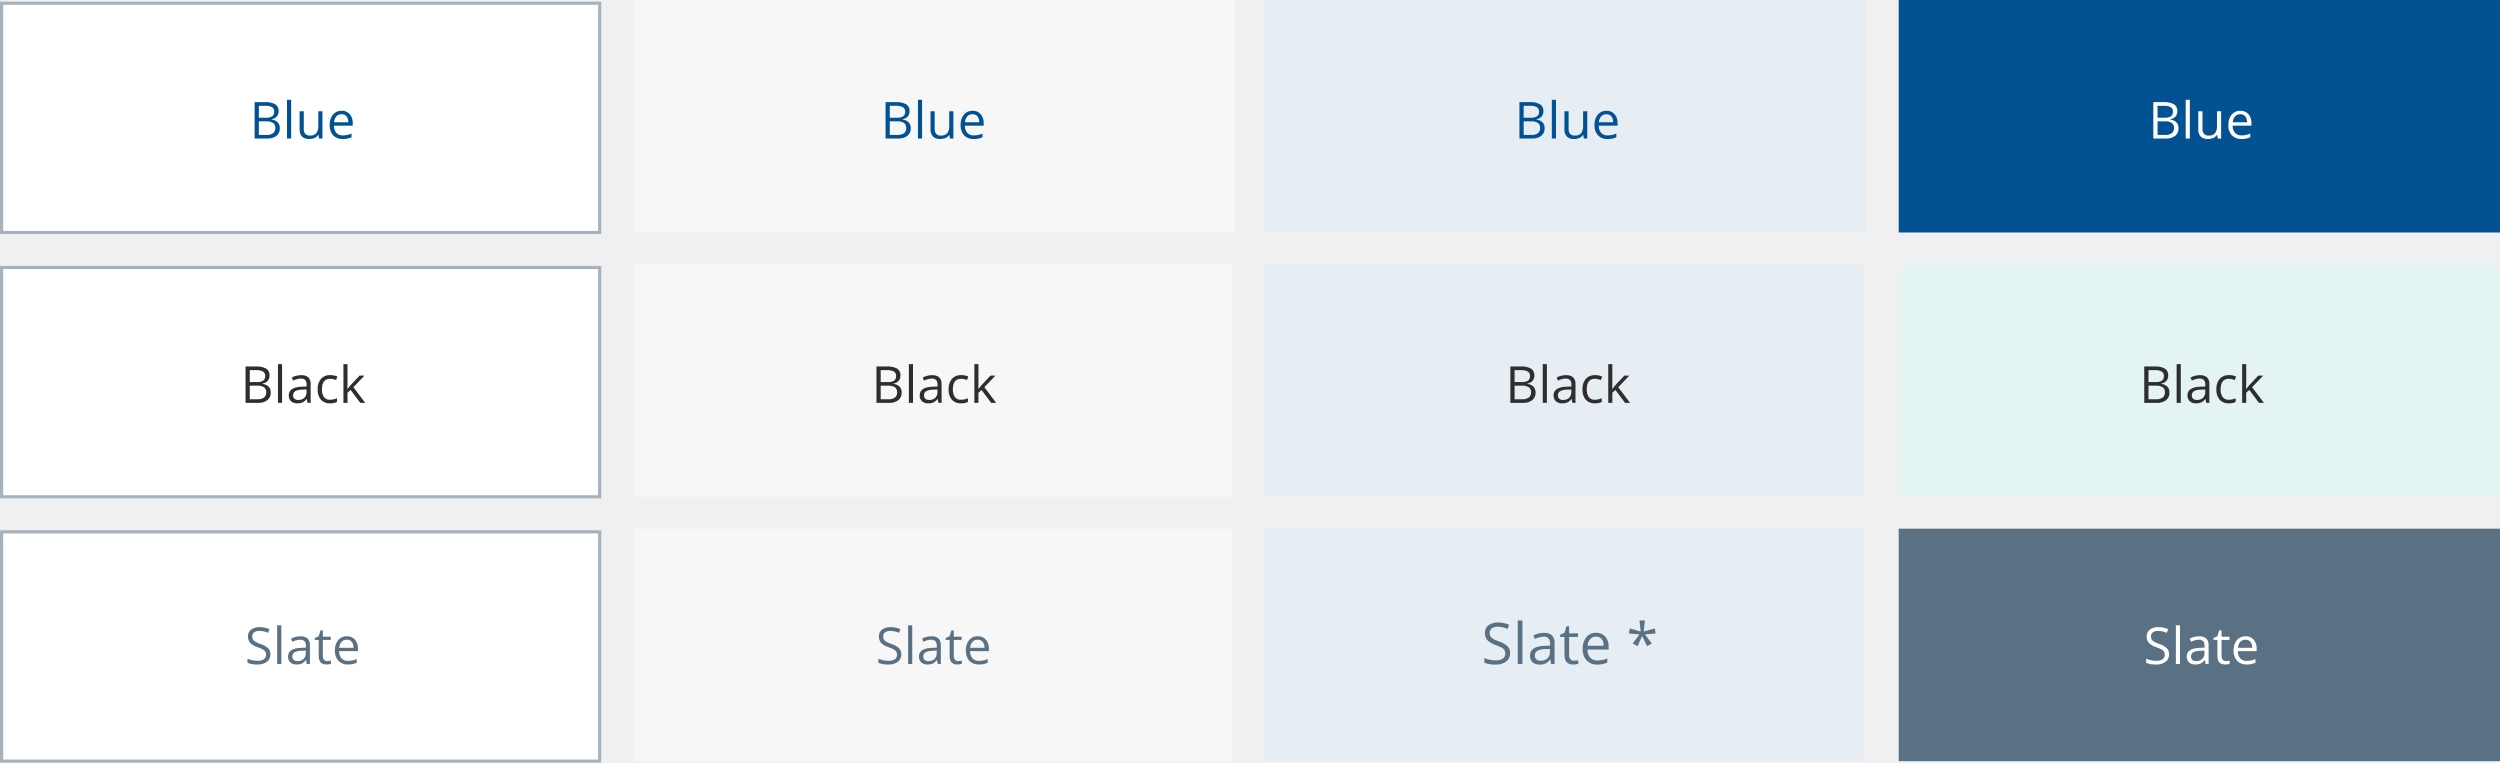
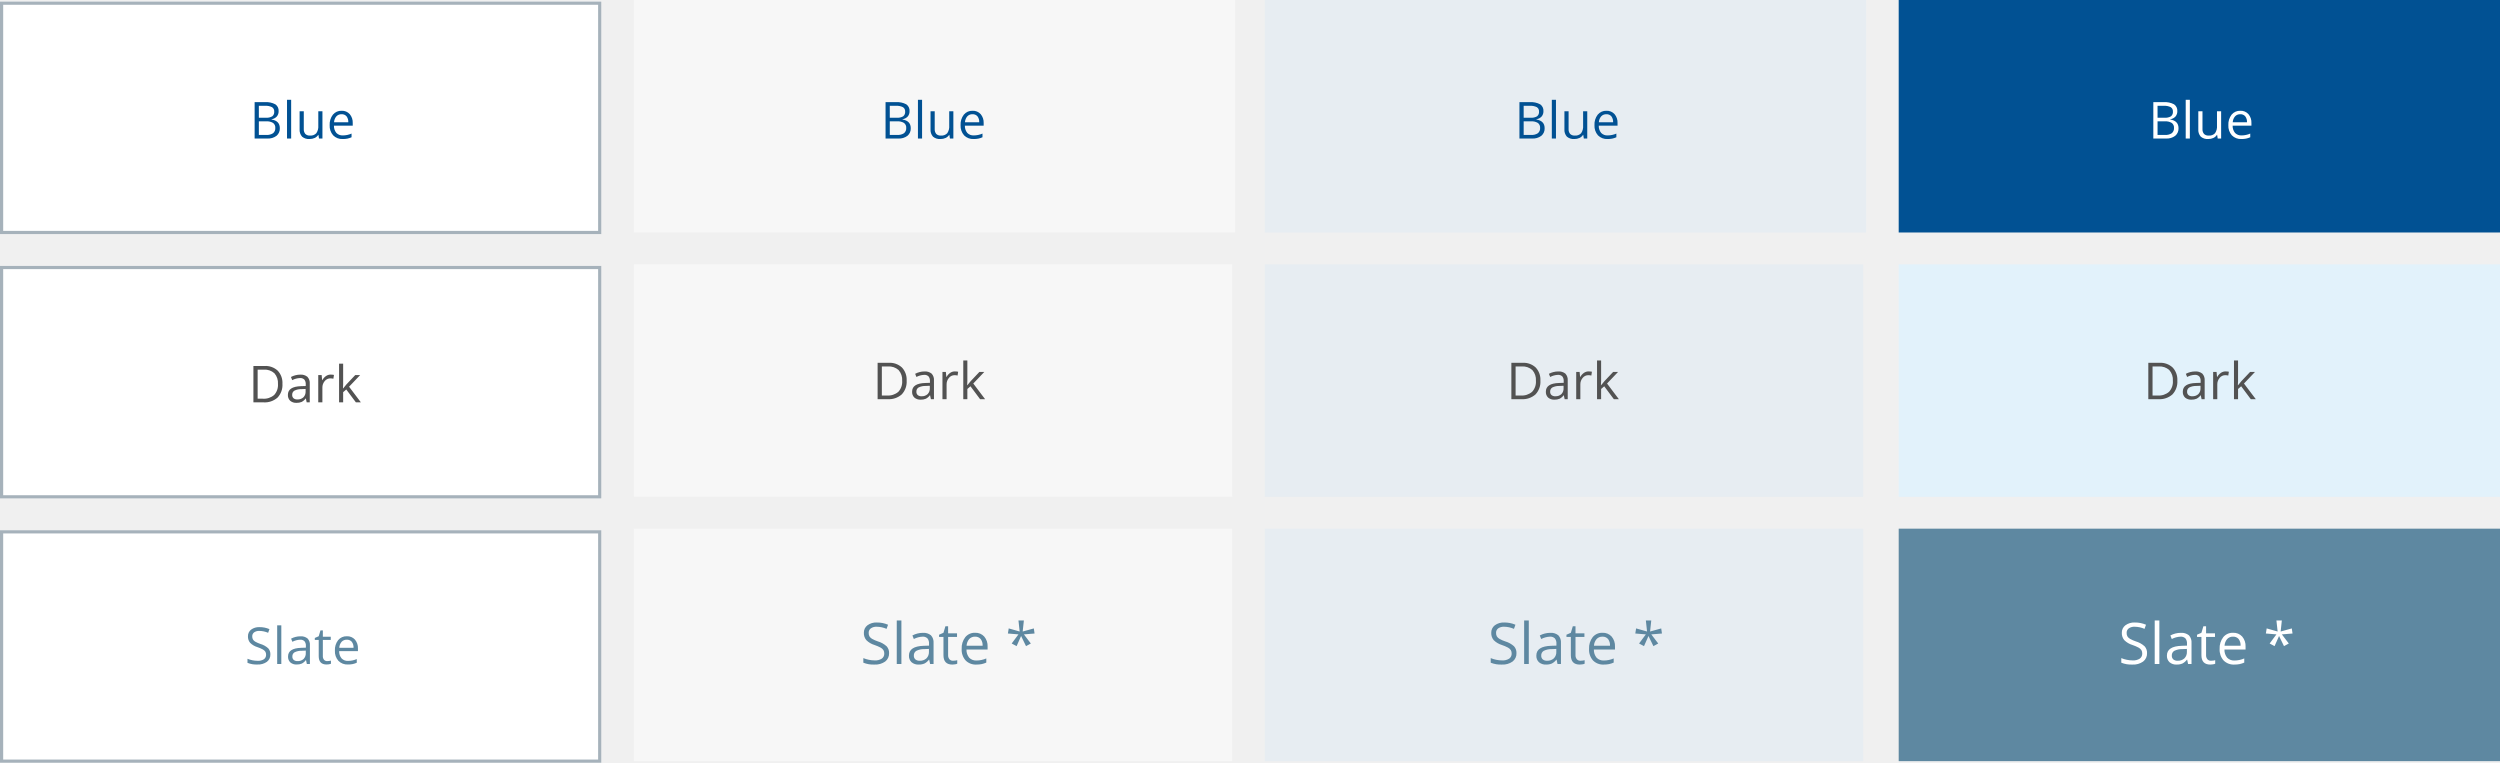
<svg xmlns="http://www.w3.org/2000/svg" width="785" height="239.5" viewBox="0 0 785 239.5">
  <g transform="translate(-442 -3973.5)">
    <g transform="translate(442 3974)" fill="#fff" stroke="#a6b2bb" stroke-miterlimit="10" stroke-width="1">
      <rect width="188.809" height="73" stroke="none" />
      <rect x="0.5" y="0.5" width="187.809" height="72" fill="none" />
    </g>
    <path d="M-15.035-11.422h3.227a6.088,6.088,0,0,1,3.289.68A2.4,2.4,0,0,1-7.5-8.594,2.482,2.482,0,0,1-8.07-6.918a2.727,2.727,0,0,1-1.652.855v.078q2.6.445,2.6,2.734A2.937,2.937,0,0,1-8.156-.859,4.406,4.406,0,0,1-11.051,0h-3.984Zm1.328,4.891h2.188A3.561,3.561,0,0,0-9.5-6.973a1.7,1.7,0,0,0,.617-1.488,1.506,1.506,0,0,0-.687-1.387,4.3,4.3,0,0,0-2.187-.426h-1.953Zm0,1.125v4.273h2.383a3.394,3.394,0,0,0,2.082-.535,1.976,1.976,0,0,0,.7-1.676,1.775,1.775,0,0,0-.715-1.562,3.821,3.821,0,0,0-2.176-.5ZM-3.566,0h-1.3V-12.156h1.3ZM.4-8.562v5.555A2.235,2.235,0,0,0,.879-1.445,1.941,1.941,0,0,0,2.371-.93a2.435,2.435,0,0,0,1.965-.734,3.7,3.7,0,0,0,.621-2.4v-4.5h1.3V0H5.184L5-1.148h-.07A2.585,2.585,0,0,1,3.82-.18,3.716,3.716,0,0,1,2.207.156,3.273,3.273,0,0,1-.133-.586,3.159,3.159,0,0,1-.91-2.961v-5.6ZM12.621.156A3.934,3.934,0,0,1,9.625-1a4.476,4.476,0,0,1-1.1-3.211A4.964,4.964,0,0,1,9.547-7.5a3.387,3.387,0,0,1,2.738-1.219A3.229,3.229,0,0,1,14.832-7.66a4.057,4.057,0,0,1,.938,2.793v.82h-5.9a3.394,3.394,0,0,0,.762,2.289,2.634,2.634,0,0,0,2.035.781A6.9,6.9,0,0,0,15.4-1.555V-.4a6.863,6.863,0,0,1-1.3.426A7.31,7.31,0,0,1,12.621.156ZM12.27-7.633a2.118,2.118,0,0,0-1.645.672A3.1,3.1,0,0,0,9.9-5.1h4.477a2.851,2.851,0,0,0-.547-1.879A1.925,1.925,0,0,0,12.27-7.633Z" transform="translate(536.988 4017)" fill="#015193" />
    <g transform="translate(442 4057)" fill="#fff" stroke="#a6b2bb" stroke-miterlimit="10" stroke-width="1">
      <rect width="188.809" height="73" stroke="none" />
      <rect x="0.5" y="0.5" width="187.809" height="72" fill="none" />
    </g>
-     <path d="M-18.094-11.422h3.227a6.088,6.088,0,0,1,3.289.68,2.4,2.4,0,0,1,1.016,2.148,2.482,2.482,0,0,1-.566,1.676,2.727,2.727,0,0,1-1.652.855v.078q2.6.445,2.6,2.734A2.937,2.937,0,0,1-11.215-.859,4.406,4.406,0,0,1-14.109,0h-3.984Zm1.328,4.891h2.188a3.561,3.561,0,0,0,2.023-.441,1.7,1.7,0,0,0,.617-1.488,1.506,1.506,0,0,0-.687-1.387,4.3,4.3,0,0,0-2.187-.426h-1.953Zm0,1.125v4.273h2.383A3.394,3.394,0,0,0-12.3-1.668a1.976,1.976,0,0,0,.7-1.676,1.775,1.775,0,0,0-.715-1.562,3.821,3.821,0,0,0-2.176-.5ZM-6.625,0h-1.3V-12.156h1.3ZM1.391,0,1.133-1.219H1.07A3.6,3.6,0,0,1-.207-.129,3.893,3.893,0,0,1-1.8.156a2.86,2.86,0,0,1-2-.656,2.394,2.394,0,0,1-.723-1.867q0-2.594,4.148-2.719l1.453-.047v-.531A2.171,2.171,0,0,0,.652-7.152a1.783,1.783,0,0,0-1.387-.48,5.65,5.65,0,0,0-2.422.656l-.4-.992a6.094,6.094,0,0,1,1.387-.539A6.006,6.006,0,0,1-.656-8.7a3.262,3.262,0,0,1,2.27.68,2.837,2.837,0,0,1,.738,2.18V0Zm-2.93-.914a2.632,2.632,0,0,0,1.9-.664,2.457,2.457,0,0,0,.691-1.859v-.773l-1.3.055a4.717,4.717,0,0,0-2.23.48,1.449,1.449,0,0,0-.684,1.324,1.336,1.336,0,0,0,.426,1.07A1.767,1.767,0,0,0-1.539-.914ZM8.445.156A3.654,3.654,0,0,1,5.566-.988a4.707,4.707,0,0,1-1.02-3.238,4.853,4.853,0,0,1,1.035-3.32A3.727,3.727,0,0,1,8.531-8.719a5.852,5.852,0,0,1,1.234.133,4.066,4.066,0,0,1,.969.313l-.4,1.1A6.1,6.1,0,0,0,9.4-7.457a4.186,4.186,0,0,0-.9-.113q-2.609,0-2.609,3.328A3.963,3.963,0,0,0,6.527-1.82a2.215,2.215,0,0,0,1.887.844,5.769,5.769,0,0,0,2.2-.461V-.289A4.679,4.679,0,0,1,8.445.156Zm5.477-4.539a15.251,15.251,0,0,1,1.023-1.25l2.766-2.93H19.25L15.781-4.914,19.492,0h-1.57L14.9-4.047l-.977.844V0H12.641V-12.156h1.281v6.445q0,.43-.062,1.328Z" transform="translate(537.198 4100)" fill="#2e2e2e" />
    <g transform="translate(442 4140)" fill="#fff" stroke="#a6b2bb" stroke-miterlimit="10" stroke-width="1">
      <rect width="188.809" height="73" stroke="none" />
      <rect x="0.5" y="0.5" width="187.809" height="72" fill="none" />
    </g>
-     <path d="M-10.16-3.039A2.8,2.8,0,0,1-11.254-.687a4.743,4.743,0,0,1-2.969.844,7.436,7.436,0,0,1-3.125-.523V-1.648a8.227,8.227,0,0,0,1.531.469,8.056,8.056,0,0,0,1.641.172,3.31,3.31,0,0,0,2-.5,1.654,1.654,0,0,0,.672-1.4,1.8,1.8,0,0,0-.238-.973,2.214,2.214,0,0,0-.8-.7,11.148,11.148,0,0,0-1.7-.727,5.424,5.424,0,0,1-2.277-1.352A2.984,2.984,0,0,1-17.2-8.7a2.536,2.536,0,0,1,.992-2.1,4.123,4.123,0,0,1,2.625-.781,7.736,7.736,0,0,1,3.133.625L-10.863-9.8a7.08,7.08,0,0,0-2.75-.594,2.661,2.661,0,0,0-1.648.453,1.493,1.493,0,0,0-.594,1.258,1.928,1.928,0,0,0,.219.973,2.06,2.06,0,0,0,.738.7,9.173,9.173,0,0,0,1.59.7,6.294,6.294,0,0,1,2.473,1.375A2.7,2.7,0,0,1-10.16-3.039ZM-6.723,0h-1.3V-12.156h1.3ZM1.293,0,1.035-1.219H.973A3.6,3.6,0,0,1-.3-.129a3.893,3.893,0,0,1-1.59.285,2.86,2.86,0,0,1-2-.656,2.394,2.394,0,0,1-.723-1.867q0-2.594,4.148-2.719L.988-5.133v-.531A2.171,2.171,0,0,0,.555-7.152a1.783,1.783,0,0,0-1.387-.48,5.65,5.65,0,0,0-2.422.656l-.4-.992a6.094,6.094,0,0,1,1.387-.539A6.006,6.006,0,0,1-.754-8.7a3.262,3.262,0,0,1,2.27.68,2.837,2.837,0,0,1,.738,2.18V0Zm-2.93-.914a2.632,2.632,0,0,0,1.9-.664A2.457,2.457,0,0,0,.957-3.437v-.773l-1.3.055a4.717,4.717,0,0,0-2.23.48,1.449,1.449,0,0,0-.684,1.324,1.336,1.336,0,0,0,.426,1.07A1.767,1.767,0,0,0-1.637-.914Zm9.328,0a4.236,4.236,0,0,0,.664-.051,4.3,4.3,0,0,0,.508-.105v.992A2.371,2.371,0,0,1,8.242.09,4.664,4.664,0,0,1,7.5.156Q5.02.156,5.02-2.461V-7.555H3.793V-8.18L5.02-8.719l.547-1.828h.75v1.984H8.8v1.008H6.316v5.039a1.734,1.734,0,0,0,.367,1.188A1.278,1.278,0,0,0,7.691-.914Zm6.5,1.07A3.934,3.934,0,0,1,11.2-1a4.476,4.476,0,0,1-1.1-3.211A4.964,4.964,0,0,1,11.117-7.5a3.387,3.387,0,0,1,2.738-1.219A3.229,3.229,0,0,1,16.4-7.66a4.057,4.057,0,0,1,.938,2.793v.82h-5.9A3.394,3.394,0,0,0,12.2-1.758a2.634,2.634,0,0,0,2.035.781,6.9,6.9,0,0,0,2.734-.578V-.4a6.863,6.863,0,0,1-1.3.426A7.31,7.31,0,0,1,14.191.156ZM13.84-7.633a2.118,2.118,0,0,0-1.645.672A3.1,3.1,0,0,0,11.473-5.1h4.477A2.851,2.851,0,0,0,15.4-6.98,1.925,1.925,0,0,0,13.84-7.633Z" transform="translate(537.058 4182)" fill="#5a7184" />
-     <rect width="188.809" height="73" transform="translate(839.15 3973.5)" fill="#e7eef3" />
+     <path d="M-10.16-3.039A2.8,2.8,0,0,1-11.254-.687a4.743,4.743,0,0,1-2.969.844,7.436,7.436,0,0,1-3.125-.523V-1.648a8.227,8.227,0,0,0,1.531.469,8.056,8.056,0,0,0,1.641.172,3.31,3.31,0,0,0,2-.5,1.654,1.654,0,0,0,.672-1.4,1.8,1.8,0,0,0-.238-.973,2.214,2.214,0,0,0-.8-.7,11.148,11.148,0,0,0-1.7-.727,5.424,5.424,0,0,1-2.277-1.352A2.984,2.984,0,0,1-17.2-8.7a2.536,2.536,0,0,1,.992-2.1,4.123,4.123,0,0,1,2.625-.781,7.736,7.736,0,0,1,3.133.625L-10.863-9.8a7.08,7.08,0,0,0-2.75-.594,2.661,2.661,0,0,0-1.648.453,1.493,1.493,0,0,0-.594,1.258,1.928,1.928,0,0,0,.219.973,2.06,2.06,0,0,0,.738.7,9.173,9.173,0,0,0,1.59.7,6.294,6.294,0,0,1,2.473,1.375A2.7,2.7,0,0,1-10.16-3.039ZM-6.723,0h-1.3V-12.156h1.3ZM1.293,0,1.035-1.219H.973A3.6,3.6,0,0,1-.3-.129a3.893,3.893,0,0,1-1.59.285,2.86,2.86,0,0,1-2-.656,2.394,2.394,0,0,1-.723-1.867q0-2.594,4.148-2.719L.988-5.133v-.531A2.171,2.171,0,0,0,.555-7.152a1.783,1.783,0,0,0-1.387-.48,5.65,5.65,0,0,0-2.422.656l-.4-.992a6.094,6.094,0,0,1,1.387-.539A6.006,6.006,0,0,1-.754-8.7a3.262,3.262,0,0,1,2.27.68,2.837,2.837,0,0,1,.738,2.18V0Zm-2.93-.914a2.632,2.632,0,0,0,1.9-.664A2.457,2.457,0,0,0,.957-3.437v-.773l-1.3.055a4.717,4.717,0,0,0-2.23.48,1.449,1.449,0,0,0-.684,1.324,1.336,1.336,0,0,0,.426,1.07A1.767,1.767,0,0,0-1.637-.914Zm9.328,0a4.236,4.236,0,0,0,.664-.051,4.3,4.3,0,0,0,.508-.105v.992A2.371,2.371,0,0,1,8.242.09,4.664,4.664,0,0,1,7.5.156Q5.02.156,5.02-2.461V-7.555H3.793V-8.18L5.02-8.719l.547-1.828h.75v1.984H8.8v1.008H6.316v5.039a1.734,1.734,0,0,0,.367,1.188A1.278,1.278,0,0,0,7.691-.914Zm6.5,1.07A3.934,3.934,0,0,1,11.2-1a4.476,4.476,0,0,1-1.1-3.211A4.964,4.964,0,0,1,11.117-7.5a3.387,3.387,0,0,1,2.738-1.219A3.229,3.229,0,0,1,16.4-7.66a4.057,4.057,0,0,1,.938,2.793v.82h-5.9A3.394,3.394,0,0,0,12.2-1.758a2.634,2.634,0,0,0,2.035.781,6.9,6.9,0,0,0,2.734-.578V-.4a6.863,6.863,0,0,1-1.3.426A7.31,7.31,0,0,1,14.191.156ZM13.84-7.633a2.118,2.118,0,0,0-1.645.672A3.1,3.1,0,0,0,11.473-5.1h4.477A2.851,2.851,0,0,0,15.4-6.98,1.925,1.925,0,0,0,13.84-7.633Z" transform="translate(537.058 4182)" fill="#5e88a1" />
+     <rect width="188.809" height="73" transform="translate(839.15 3973.5)" fill="#e7edf2" />
    <path d="M-15.035-11.422h3.227a6.088,6.088,0,0,1,3.289.68A2.4,2.4,0,0,1-7.5-8.594,2.482,2.482,0,0,1-8.07-6.918a2.727,2.727,0,0,1-1.652.855v.078q2.6.445,2.6,2.734A2.937,2.937,0,0,1-8.156-.859,4.406,4.406,0,0,1-11.051,0h-3.984Zm1.328,4.891h2.188A3.561,3.561,0,0,0-9.5-6.973a1.7,1.7,0,0,0,.617-1.488,1.506,1.506,0,0,0-.687-1.387,4.3,4.3,0,0,0-2.187-.426h-1.953Zm0,1.125v4.273h2.383a3.394,3.394,0,0,0,2.082-.535,1.976,1.976,0,0,0,.7-1.676,1.775,1.775,0,0,0-.715-1.562,3.821,3.821,0,0,0-2.176-.5ZM-3.566,0h-1.3V-12.156h1.3ZM.4-8.562v5.555A2.235,2.235,0,0,0,.879-1.445,1.941,1.941,0,0,0,2.371-.93a2.435,2.435,0,0,0,1.965-.734,3.7,3.7,0,0,0,.621-2.4v-4.5h1.3V0H5.184L5-1.148h-.07A2.585,2.585,0,0,1,3.82-.18,3.716,3.716,0,0,1,2.207.156,3.273,3.273,0,0,1-.133-.586,3.159,3.159,0,0,1-.91-2.961v-5.6ZM12.621.156A3.934,3.934,0,0,1,9.625-1a4.476,4.476,0,0,1-1.1-3.211A4.964,4.964,0,0,1,9.547-7.5a3.387,3.387,0,0,1,2.738-1.219A3.229,3.229,0,0,1,14.832-7.66a4.057,4.057,0,0,1,.938,2.793v.82h-5.9a3.394,3.394,0,0,0,.762,2.289,2.634,2.634,0,0,0,2.035.781A6.9,6.9,0,0,0,15.4-1.555V-.4a6.863,6.863,0,0,1-1.3.426A7.31,7.31,0,0,1,12.621.156ZM12.27-7.633a2.118,2.118,0,0,0-1.645.672A3.1,3.1,0,0,0,9.9-5.1h4.477a2.851,2.851,0,0,0-.547-1.879A1.925,1.925,0,0,0,12.27-7.633Z" transform="translate(934.139 4017)" fill="#015193" />
-     <rect width="187.879" height="73" transform="translate(839.15 4056.5)" fill="#e7eef3" />
-     <path d="M-18.094-11.422h3.227a6.088,6.088,0,0,1,3.289.68,2.4,2.4,0,0,1,1.016,2.148,2.482,2.482,0,0,1-.566,1.676,2.727,2.727,0,0,1-1.652.855v.078q2.6.445,2.6,2.734A2.937,2.937,0,0,1-11.215-.859,4.406,4.406,0,0,1-14.109,0h-3.984Zm1.328,4.891h2.188a3.561,3.561,0,0,0,2.023-.441,1.7,1.7,0,0,0,.617-1.488,1.506,1.506,0,0,0-.687-1.387,4.3,4.3,0,0,0-2.187-.426h-1.953Zm0,1.125v4.273h2.383A3.394,3.394,0,0,0-12.3-1.668a1.976,1.976,0,0,0,.7-1.676,1.775,1.775,0,0,0-.715-1.562,3.821,3.821,0,0,0-2.176-.5ZM-6.625,0h-1.3V-12.156h1.3ZM1.391,0,1.133-1.219H1.07A3.6,3.6,0,0,1-.207-.129,3.893,3.893,0,0,1-1.8.156a2.86,2.86,0,0,1-2-.656,2.394,2.394,0,0,1-.723-1.867q0-2.594,4.148-2.719l1.453-.047v-.531A2.171,2.171,0,0,0,.652-7.152a1.783,1.783,0,0,0-1.387-.48,5.65,5.65,0,0,0-2.422.656l-.4-.992a6.094,6.094,0,0,1,1.387-.539A6.006,6.006,0,0,1-.656-8.7a3.262,3.262,0,0,1,2.27.68,2.837,2.837,0,0,1,.738,2.18V0Zm-2.93-.914a2.632,2.632,0,0,0,1.9-.664,2.457,2.457,0,0,0,.691-1.859v-.773l-1.3.055a4.717,4.717,0,0,0-2.23.48,1.449,1.449,0,0,0-.684,1.324,1.336,1.336,0,0,0,.426,1.07A1.767,1.767,0,0,0-1.539-.914ZM8.445.156A3.654,3.654,0,0,1,5.566-.988a4.707,4.707,0,0,1-1.02-3.238,4.853,4.853,0,0,1,1.035-3.32A3.727,3.727,0,0,1,8.531-8.719a5.852,5.852,0,0,1,1.234.133,4.066,4.066,0,0,1,.969.313l-.4,1.1A6.1,6.1,0,0,0,9.4-7.457a4.186,4.186,0,0,0-.9-.113q-2.609,0-2.609,3.328A3.963,3.963,0,0,0,6.527-1.82a2.215,2.215,0,0,0,1.887.844,5.769,5.769,0,0,0,2.2-.461V-.289A4.679,4.679,0,0,1,8.445.156Zm5.477-4.539a15.251,15.251,0,0,1,1.023-1.25l2.766-2.93H19.25L15.781-4.914,19.492,0h-1.57L14.9-4.047l-.977.844V0H12.641V-12.156h1.281v6.445q0,.43-.062,1.328Z" transform="translate(934.349 4100)" fill="#2e2e2e" />
-     <rect width="187.879" height="73" transform="translate(839.15 4139.5)" fill="#e7eef3" />
-     <path d="M-18.734-3.419a3.152,3.152,0,0,1-1.23,2.646A5.335,5.335,0,0,1-23.3.176,8.365,8.365,0,0,1-26.82-.413V-1.854a9.256,9.256,0,0,0,1.723.527,9.063,9.063,0,0,0,1.846.193A3.724,3.724,0,0,0-21-1.7a1.86,1.86,0,0,0,.756-1.578,2.025,2.025,0,0,0-.268-1.094,2.49,2.49,0,0,0-.9-.787,12.542,12.542,0,0,0-1.912-.817A6.1,6.1,0,0,1-25.884-7.5a3.357,3.357,0,0,1-.769-2.294,2.853,2.853,0,0,1,1.116-2.364,4.639,4.639,0,0,1,2.953-.879,8.7,8.7,0,0,1,3.524.7l-.466,1.3a7.965,7.965,0,0,0-3.094-.668,2.994,2.994,0,0,0-1.854.51,1.68,1.68,0,0,0-.668,1.415A2.169,2.169,0,0,0-24.9-8.679a2.317,2.317,0,0,0,.831.782,10.32,10.32,0,0,0,1.789.787,7.081,7.081,0,0,1,2.782,1.547A3.042,3.042,0,0,1-18.734-3.419ZM-14.867,0h-1.459V-13.676h1.459Zm9.018,0-.29-1.371h-.07A4.053,4.053,0,0,1-7.646-.145,4.38,4.38,0,0,1-9.435.176a3.217,3.217,0,0,1-2.246-.738,2.693,2.693,0,0,1-.813-2.1q0-2.918,4.667-3.059l1.635-.053v-.6A2.442,2.442,0,0,0-6.68-8.046a2.006,2.006,0,0,0-1.56-.541,6.357,6.357,0,0,0-2.725.738l-.448-1.116a6.856,6.856,0,0,1,1.56-.606,6.757,6.757,0,0,1,1.7-.22A3.669,3.669,0,0,1-5.6-9.026a3.192,3.192,0,0,1,.831,2.452V0Zm-3.3-1.028A2.961,2.961,0,0,0-7-1.775a2.764,2.764,0,0,0,.778-2.092v-.87l-1.459.062a5.307,5.307,0,0,0-2.509.541,1.63,1.63,0,0,0-.769,1.49,1.5,1.5,0,0,0,.479,1.2A1.988,1.988,0,0,0-9.145-1.028Zm10.494,0A4.766,4.766,0,0,0,2.1-1.085,4.836,4.836,0,0,0,2.667-1.2V-.088a2.667,2.667,0,0,1-.7.189,5.247,5.247,0,0,1-.831.075q-2.795,0-2.795-2.944V-8.5h-1.38v-.7l1.38-.606.615-2.057H-.2v2.232H2.6V-8.5H-.2V-2.83A1.95,1.95,0,0,0,.215-1.494,1.438,1.438,0,0,0,1.349-1.028ZM8.662.176a4.426,4.426,0,0,1-3.371-1.3A5.036,5.036,0,0,1,4.056-4.737,5.585,5.585,0,0,1,5.2-8.437,3.81,3.81,0,0,1,8.284-9.809a3.633,3.633,0,0,1,2.865,1.191A4.564,4.564,0,0,1,12.2-5.476v.923H5.568a3.818,3.818,0,0,0,.857,2.575,2.964,2.964,0,0,0,2.29.879,7.759,7.759,0,0,0,3.076-.65v1.3a7.721,7.721,0,0,1-1.463.479A8.224,8.224,0,0,1,8.662.176Zm-.4-8.763a2.383,2.383,0,0,0-1.85.756A3.484,3.484,0,0,0,5.6-5.739h5.036a3.208,3.208,0,0,0-.615-2.114A2.165,2.165,0,0,0,8.266-8.587Zm15.328-5.089L23.216-10.2l3.5-.976.229,1.6-3.349.272,2.18,2.865-1.512.826L22.715-8.8,21.309-5.616l-1.547-.826,2.127-2.865L18.576-9.58l.255-1.6,3.437.976-.378-3.472Z" transform="translate(934.907 4182)" fill="#5a7184" />
+     <rect width="187.879" height="73" transform="translate(839.15 4056.5)" fill="#e7edf2" />
+     <rect width="187.879" height="73" transform="translate(839.15 4139.5)" fill="#e7edf2" />
+     <path d="M-18.734-3.419a3.152,3.152,0,0,1-1.23,2.646A5.335,5.335,0,0,1-23.3.176,8.365,8.365,0,0,1-26.82-.413V-1.854a9.256,9.256,0,0,0,1.723.527,9.063,9.063,0,0,0,1.846.193A3.724,3.724,0,0,0-21-1.7a1.86,1.86,0,0,0,.756-1.578,2.025,2.025,0,0,0-.268-1.094,2.49,2.49,0,0,0-.9-.787,12.542,12.542,0,0,0-1.912-.817A6.1,6.1,0,0,1-25.884-7.5a3.357,3.357,0,0,1-.769-2.294,2.853,2.853,0,0,1,1.116-2.364,4.639,4.639,0,0,1,2.953-.879,8.7,8.7,0,0,1,3.524.7l-.466,1.3a7.965,7.965,0,0,0-3.094-.668,2.994,2.994,0,0,0-1.854.51,1.68,1.68,0,0,0-.668,1.415A2.169,2.169,0,0,0-24.9-8.679a2.317,2.317,0,0,0,.831.782,10.32,10.32,0,0,0,1.789.787,7.081,7.081,0,0,1,2.782,1.547A3.042,3.042,0,0,1-18.734-3.419ZM-14.867,0h-1.459V-13.676h1.459Zm9.018,0-.29-1.371h-.07A4.053,4.053,0,0,1-7.646-.145,4.38,4.38,0,0,1-9.435.176a3.217,3.217,0,0,1-2.246-.738,2.693,2.693,0,0,1-.813-2.1q0-2.918,4.667-3.059l1.635-.053v-.6A2.442,2.442,0,0,0-6.68-8.046a2.006,2.006,0,0,0-1.56-.541,6.357,6.357,0,0,0-2.725.738l-.448-1.116a6.856,6.856,0,0,1,1.56-.606,6.757,6.757,0,0,1,1.7-.22A3.669,3.669,0,0,1-5.6-9.026a3.192,3.192,0,0,1,.831,2.452V0Zm-3.3-1.028A2.961,2.961,0,0,0-7-1.775a2.764,2.764,0,0,0,.778-2.092v-.87l-1.459.062a5.307,5.307,0,0,0-2.509.541,1.63,1.63,0,0,0-.769,1.49,1.5,1.5,0,0,0,.479,1.2A1.988,1.988,0,0,0-9.145-1.028Zm10.494,0A4.766,4.766,0,0,0,2.1-1.085,4.836,4.836,0,0,0,2.667-1.2V-.088a2.667,2.667,0,0,1-.7.189,5.247,5.247,0,0,1-.831.075q-2.795,0-2.795-2.944V-8.5h-1.38v-.7l1.38-.606.615-2.057H-.2v2.232H2.6V-8.5H-.2V-2.83A1.95,1.95,0,0,0,.215-1.494,1.438,1.438,0,0,0,1.349-1.028ZM8.662.176a4.426,4.426,0,0,1-3.371-1.3A5.036,5.036,0,0,1,4.056-4.737,5.585,5.585,0,0,1,5.2-8.437,3.81,3.81,0,0,1,8.284-9.809a3.633,3.633,0,0,1,2.865,1.191A4.564,4.564,0,0,1,12.2-5.476v.923H5.568a3.818,3.818,0,0,0,.857,2.575,2.964,2.964,0,0,0,2.29.879,7.759,7.759,0,0,0,3.076-.65v1.3a7.721,7.721,0,0,1-1.463.479A8.224,8.224,0,0,1,8.662.176Zm-.4-8.763a2.383,2.383,0,0,0-1.85.756A3.484,3.484,0,0,0,5.6-5.739h5.036a3.208,3.208,0,0,0-.615-2.114A2.165,2.165,0,0,0,8.266-8.587Zm15.328-5.089L23.216-10.2l3.5-.976.229,1.6-3.349.272,2.18,2.865-1.512.826L22.715-8.8,21.309-5.616l-1.547-.826,2.127-2.865L18.576-9.58l.255-1.6,3.437.976-.378-3.472Z" transform="translate(936.907 4182)" fill="#5e88a1" />
    <rect width="188.809" height="73" transform="translate(641.04 3973.5)" fill="#f7f7f7" />
    <path d="M-15.035-11.422h3.227a6.088,6.088,0,0,1,3.289.68A2.4,2.4,0,0,1-7.5-8.594,2.482,2.482,0,0,1-8.07-6.918a2.727,2.727,0,0,1-1.652.855v.078q2.6.445,2.6,2.734A2.937,2.937,0,0,1-8.156-.859,4.406,4.406,0,0,1-11.051,0h-3.984Zm1.328,4.891h2.188A3.561,3.561,0,0,0-9.5-6.973a1.7,1.7,0,0,0,.617-1.488,1.506,1.506,0,0,0-.687-1.387,4.3,4.3,0,0,0-2.187-.426h-1.953Zm0,1.125v4.273h2.383a3.394,3.394,0,0,0,2.082-.535,1.976,1.976,0,0,0,.7-1.676,1.775,1.775,0,0,0-.715-1.562,3.821,3.821,0,0,0-2.176-.5ZM-3.566,0h-1.3V-12.156h1.3ZM.4-8.562v5.555A2.235,2.235,0,0,0,.879-1.445,1.941,1.941,0,0,0,2.371-.93a2.435,2.435,0,0,0,1.965-.734,3.7,3.7,0,0,0,.621-2.4v-4.5h1.3V0H5.184L5-1.148h-.07A2.585,2.585,0,0,1,3.82-.18,3.716,3.716,0,0,1,2.207.156,3.273,3.273,0,0,1-.133-.586,3.159,3.159,0,0,1-.91-2.961v-5.6ZM12.621.156A3.934,3.934,0,0,1,9.625-1a4.476,4.476,0,0,1-1.1-3.211A4.964,4.964,0,0,1,9.547-7.5a3.387,3.387,0,0,1,2.738-1.219A3.229,3.229,0,0,1,14.832-7.66a4.057,4.057,0,0,1,.938,2.793v.82h-5.9a3.394,3.394,0,0,0,.762,2.289,2.634,2.634,0,0,0,2.035.781A6.9,6.9,0,0,0,15.4-1.555V-.4a6.863,6.863,0,0,1-1.3.426A7.31,7.31,0,0,1,12.621.156ZM12.27-7.633a2.118,2.118,0,0,0-1.645.672A3.1,3.1,0,0,0,9.9-5.1h4.477a2.851,2.851,0,0,0-.547-1.879A1.925,1.925,0,0,0,12.27-7.633Z" transform="translate(735.099 4017)" fill="#015193" />
    <rect width="187.879" height="73" transform="translate(641.04 4056.5)" fill="#f7f7f7" />
-     <path d="M-18.094-11.422h3.227a6.088,6.088,0,0,1,3.289.68,2.4,2.4,0,0,1,1.016,2.148,2.482,2.482,0,0,1-.566,1.676,2.727,2.727,0,0,1-1.652.855v.078q2.6.445,2.6,2.734A2.937,2.937,0,0,1-11.215-.859,4.406,4.406,0,0,1-14.109,0h-3.984Zm1.328,4.891h2.188a3.561,3.561,0,0,0,2.023-.441,1.7,1.7,0,0,0,.617-1.488,1.506,1.506,0,0,0-.687-1.387,4.3,4.3,0,0,0-2.187-.426h-1.953Zm0,1.125v4.273h2.383A3.394,3.394,0,0,0-12.3-1.668a1.976,1.976,0,0,0,.7-1.676,1.775,1.775,0,0,0-.715-1.562,3.821,3.821,0,0,0-2.176-.5ZM-6.625,0h-1.3V-12.156h1.3ZM1.391,0,1.133-1.219H1.07A3.6,3.6,0,0,1-.207-.129,3.893,3.893,0,0,1-1.8.156a2.86,2.86,0,0,1-2-.656,2.394,2.394,0,0,1-.723-1.867q0-2.594,4.148-2.719l1.453-.047v-.531A2.171,2.171,0,0,0,.652-7.152a1.783,1.783,0,0,0-1.387-.48,5.65,5.65,0,0,0-2.422.656l-.4-.992a6.094,6.094,0,0,1,1.387-.539A6.006,6.006,0,0,1-.656-8.7a3.262,3.262,0,0,1,2.27.68,2.837,2.837,0,0,1,.738,2.18V0Zm-2.93-.914a2.632,2.632,0,0,0,1.9-.664,2.457,2.457,0,0,0,.691-1.859v-.773l-1.3.055a4.717,4.717,0,0,0-2.23.48,1.449,1.449,0,0,0-.684,1.324,1.336,1.336,0,0,0,.426,1.07A1.767,1.767,0,0,0-1.539-.914ZM8.445.156A3.654,3.654,0,0,1,5.566-.988a4.707,4.707,0,0,1-1.02-3.238,4.853,4.853,0,0,1,1.035-3.32A3.727,3.727,0,0,1,8.531-8.719a5.852,5.852,0,0,1,1.234.133,4.066,4.066,0,0,1,.969.313l-.4,1.1A6.1,6.1,0,0,0,9.4-7.457a4.186,4.186,0,0,0-.9-.113q-2.609,0-2.609,3.328A3.963,3.963,0,0,0,6.527-1.82a2.215,2.215,0,0,0,1.887.844,5.769,5.769,0,0,0,2.2-.461V-.289A4.679,4.679,0,0,1,8.445.156Zm5.477-4.539a15.251,15.251,0,0,1,1.023-1.25l2.766-2.93H19.25L15.781-4.914,19.492,0h-1.57L14.9-4.047l-.977.844V0H12.641V-12.156h1.281v6.445q0,.43-.062,1.328Z" transform="translate(735.308 4100)" fill="#2e2e2e" />
    <rect width="187.879" height="73" transform="translate(641.04 4139.5)" fill="#f7f7f7" />
-     <path d="M-10.16-3.039A2.8,2.8,0,0,1-11.254-.687a4.743,4.743,0,0,1-2.969.844,7.436,7.436,0,0,1-3.125-.523V-1.648a8.227,8.227,0,0,0,1.531.469,8.056,8.056,0,0,0,1.641.172,3.31,3.31,0,0,0,2-.5,1.654,1.654,0,0,0,.672-1.4,1.8,1.8,0,0,0-.238-.973,2.214,2.214,0,0,0-.8-.7,11.148,11.148,0,0,0-1.7-.727,5.424,5.424,0,0,1-2.277-1.352A2.984,2.984,0,0,1-17.2-8.7a2.536,2.536,0,0,1,.992-2.1,4.123,4.123,0,0,1,2.625-.781,7.736,7.736,0,0,1,3.133.625L-10.863-9.8a7.08,7.08,0,0,0-2.75-.594,2.661,2.661,0,0,0-1.648.453,1.493,1.493,0,0,0-.594,1.258,1.928,1.928,0,0,0,.219.973,2.06,2.06,0,0,0,.738.7,9.173,9.173,0,0,0,1.59.7,6.294,6.294,0,0,1,2.473,1.375A2.7,2.7,0,0,1-10.16-3.039ZM-6.723,0h-1.3V-12.156h1.3ZM1.293,0,1.035-1.219H.973A3.6,3.6,0,0,1-.3-.129a3.893,3.893,0,0,1-1.59.285,2.86,2.86,0,0,1-2-.656,2.394,2.394,0,0,1-.723-1.867q0-2.594,4.148-2.719L.988-5.133v-.531A2.171,2.171,0,0,0,.555-7.152a1.783,1.783,0,0,0-1.387-.48,5.65,5.65,0,0,0-2.422.656l-.4-.992a6.094,6.094,0,0,1,1.387-.539A6.006,6.006,0,0,1-.754-8.7a3.262,3.262,0,0,1,2.27.68,2.837,2.837,0,0,1,.738,2.18V0Zm-2.93-.914a2.632,2.632,0,0,0,1.9-.664A2.457,2.457,0,0,0,.957-3.437v-.773l-1.3.055a4.717,4.717,0,0,0-2.23.48,1.449,1.449,0,0,0-.684,1.324,1.336,1.336,0,0,0,.426,1.07A1.767,1.767,0,0,0-1.637-.914Zm9.328,0a4.236,4.236,0,0,0,.664-.051,4.3,4.3,0,0,0,.508-.105v.992A2.371,2.371,0,0,1,8.242.09,4.664,4.664,0,0,1,7.5.156Q5.02.156,5.02-2.461V-7.555H3.793V-8.18L5.02-8.719l.547-1.828h.75v1.984H8.8v1.008H6.316v5.039a1.734,1.734,0,0,0,.367,1.188A1.278,1.278,0,0,0,7.691-.914Zm6.5,1.07A3.934,3.934,0,0,1,11.2-1a4.476,4.476,0,0,1-1.1-3.211A4.964,4.964,0,0,1,11.117-7.5a3.387,3.387,0,0,1,2.738-1.219A3.229,3.229,0,0,1,16.4-7.66a4.057,4.057,0,0,1,.938,2.793v.82h-5.9A3.394,3.394,0,0,0,12.2-1.758a2.634,2.634,0,0,0,2.035.781,6.9,6.9,0,0,0,2.734-.578V-.4a6.863,6.863,0,0,1-1.3.426A7.31,7.31,0,0,1,14.191.156ZM13.84-7.633a2.118,2.118,0,0,0-1.645.672A3.1,3.1,0,0,0,11.473-5.1h4.477A2.851,2.851,0,0,0,15.4-6.98,1.925,1.925,0,0,0,13.84-7.633Z" transform="translate(735.168 4182)" fill="#5a7184" />
-     <rect width="188.809" height="73" transform="translate(1038.19 4056.5)" fill="#e4f4f5" />
-     <path d="M-18.094-11.422h3.227a6.088,6.088,0,0,1,3.289.68,2.4,2.4,0,0,1,1.016,2.148,2.482,2.482,0,0,1-.566,1.676,2.727,2.727,0,0,1-1.652.855v.078q2.6.445,2.6,2.734A2.937,2.937,0,0,1-11.215-.859,4.406,4.406,0,0,1-14.109,0h-3.984Zm1.328,4.891h2.188a3.561,3.561,0,0,0,2.023-.441,1.7,1.7,0,0,0,.617-1.488,1.506,1.506,0,0,0-.687-1.387,4.3,4.3,0,0,0-2.187-.426h-1.953Zm0,1.125v4.273h2.383A3.394,3.394,0,0,0-12.3-1.668a1.976,1.976,0,0,0,.7-1.676,1.775,1.775,0,0,0-.715-1.562,3.821,3.821,0,0,0-2.176-.5ZM-6.625,0h-1.3V-12.156h1.3ZM1.391,0,1.133-1.219H1.07A3.6,3.6,0,0,1-.207-.129,3.893,3.893,0,0,1-1.8.156a2.86,2.86,0,0,1-2-.656,2.394,2.394,0,0,1-.723-1.867q0-2.594,4.148-2.719l1.453-.047v-.531A2.171,2.171,0,0,0,.652-7.152a1.783,1.783,0,0,0-1.387-.48,5.65,5.65,0,0,0-2.422.656l-.4-.992a6.094,6.094,0,0,1,1.387-.539A6.006,6.006,0,0,1-.656-8.7a3.262,3.262,0,0,1,2.27.68,2.837,2.837,0,0,1,.738,2.18V0Zm-2.93-.914a2.632,2.632,0,0,0,1.9-.664,2.457,2.457,0,0,0,.691-1.859v-.773l-1.3.055a4.717,4.717,0,0,0-2.23.48,1.449,1.449,0,0,0-.684,1.324,1.336,1.336,0,0,0,.426,1.07A1.767,1.767,0,0,0-1.539-.914ZM8.445.156A3.654,3.654,0,0,1,5.566-.988a4.707,4.707,0,0,1-1.02-3.238,4.853,4.853,0,0,1,1.035-3.32A3.727,3.727,0,0,1,8.531-8.719a5.852,5.852,0,0,1,1.234.133,4.066,4.066,0,0,1,.969.313l-.4,1.1A6.1,6.1,0,0,0,9.4-7.457a4.186,4.186,0,0,0-.9-.113q-2.609,0-2.609,3.328A3.963,3.963,0,0,0,6.527-1.82a2.215,2.215,0,0,0,1.887.844,5.769,5.769,0,0,0,2.2-.461V-.289A4.679,4.679,0,0,1,8.445.156Zm5.477-4.539a15.251,15.251,0,0,1,1.023-1.25l2.766-2.93H19.25L15.781-4.914,19.492,0h-1.57L14.9-4.047l-.977.844V0H12.641V-12.156h1.281v6.445q0,.43-.062,1.328Z" transform="translate(1133.389 4100)" fill="#2e2e2e" />
-     <rect width="188.809" height="73" transform="translate(1038.19 4139.5)" fill="#5a7184" />
-     <path d="M-10.16-3.039A2.8,2.8,0,0,1-11.254-.687a4.743,4.743,0,0,1-2.969.844,7.436,7.436,0,0,1-3.125-.523V-1.648a8.227,8.227,0,0,0,1.531.469,8.056,8.056,0,0,0,1.641.172,3.31,3.31,0,0,0,2-.5,1.654,1.654,0,0,0,.672-1.4,1.8,1.8,0,0,0-.238-.973,2.214,2.214,0,0,0-.8-.7,11.148,11.148,0,0,0-1.7-.727,5.424,5.424,0,0,1-2.277-1.352A2.984,2.984,0,0,1-17.2-8.7a2.536,2.536,0,0,1,.992-2.1,4.123,4.123,0,0,1,2.625-.781,7.736,7.736,0,0,1,3.133.625L-10.863-9.8a7.08,7.08,0,0,0-2.75-.594,2.661,2.661,0,0,0-1.648.453,1.493,1.493,0,0,0-.594,1.258,1.928,1.928,0,0,0,.219.973,2.06,2.06,0,0,0,.738.7,9.173,9.173,0,0,0,1.59.7,6.294,6.294,0,0,1,2.473,1.375A2.7,2.7,0,0,1-10.16-3.039ZM-6.723,0h-1.3V-12.156h1.3ZM1.293,0,1.035-1.219H.973A3.6,3.6,0,0,1-.3-.129a3.893,3.893,0,0,1-1.59.285,2.86,2.86,0,0,1-2-.656,2.394,2.394,0,0,1-.723-1.867q0-2.594,4.148-2.719L.988-5.133v-.531A2.171,2.171,0,0,0,.555-7.152a1.783,1.783,0,0,0-1.387-.48,5.65,5.65,0,0,0-2.422.656l-.4-.992a6.094,6.094,0,0,1,1.387-.539A6.006,6.006,0,0,1-.754-8.7a3.262,3.262,0,0,1,2.27.68,2.837,2.837,0,0,1,.738,2.18V0Zm-2.93-.914a2.632,2.632,0,0,0,1.9-.664A2.457,2.457,0,0,0,.957-3.437v-.773l-1.3.055a4.717,4.717,0,0,0-2.23.48,1.449,1.449,0,0,0-.684,1.324,1.336,1.336,0,0,0,.426,1.07A1.767,1.767,0,0,0-1.637-.914Zm9.328,0a4.236,4.236,0,0,0,.664-.051,4.3,4.3,0,0,0,.508-.105v.992A2.371,2.371,0,0,1,8.242.09,4.664,4.664,0,0,1,7.5.156Q5.02.156,5.02-2.461V-7.555H3.793V-8.18L5.02-8.719l.547-1.828h.75v1.984H8.8v1.008H6.316v5.039a1.734,1.734,0,0,0,.367,1.188A1.278,1.278,0,0,0,7.691-.914Zm6.5,1.07A3.934,3.934,0,0,1,11.2-1a4.476,4.476,0,0,1-1.1-3.211A4.964,4.964,0,0,1,11.117-7.5a3.387,3.387,0,0,1,2.738-1.219A3.229,3.229,0,0,1,16.4-7.66a4.057,4.057,0,0,1,.938,2.793v.82h-5.9A3.394,3.394,0,0,0,12.2-1.758a2.634,2.634,0,0,0,2.035.781,6.9,6.9,0,0,0,2.734-.578V-.4a6.863,6.863,0,0,1-1.3.426A7.31,7.31,0,0,1,14.191.156ZM13.84-7.633a2.118,2.118,0,0,0-1.645.672A3.1,3.1,0,0,0,11.473-5.1h4.477A2.851,2.851,0,0,0,15.4-6.98,1.925,1.925,0,0,0,13.84-7.633Z" transform="translate(1133.249 4182)" fill="#fff" />
+     <rect width="188.809" height="73" transform="translate(1038.19 4056.5)" fill="#e2f2fb" />
+     <rect width="188.809" height="73" transform="translate(1038.19 4139.5)" fill="#5e88a1" />
    <rect width="188.809" height="73" transform="translate(1038.19 3973.5)" fill="#015193" />
    <path d="M-15.035-11.422h3.227a6.088,6.088,0,0,1,3.289.68A2.4,2.4,0,0,1-7.5-8.594,2.482,2.482,0,0,1-8.07-6.918a2.727,2.727,0,0,1-1.652.855v.078q2.6.445,2.6,2.734A2.937,2.937,0,0,1-8.156-.859,4.406,4.406,0,0,1-11.051,0h-3.984Zm1.328,4.891h2.188A3.561,3.561,0,0,0-9.5-6.973a1.7,1.7,0,0,0,.617-1.488,1.506,1.506,0,0,0-.687-1.387,4.3,4.3,0,0,0-2.187-.426h-1.953Zm0,1.125v4.273h2.383a3.394,3.394,0,0,0,2.082-.535,1.976,1.976,0,0,0,.7-1.676,1.775,1.775,0,0,0-.715-1.562,3.821,3.821,0,0,0-2.176-.5ZM-3.566,0h-1.3V-12.156h1.3ZM.4-8.562v5.555A2.235,2.235,0,0,0,.879-1.445,1.941,1.941,0,0,0,2.371-.93a2.435,2.435,0,0,0,1.965-.734,3.7,3.7,0,0,0,.621-2.4v-4.5h1.3V0H5.184L5-1.148h-.07A2.585,2.585,0,0,1,3.82-.18,3.716,3.716,0,0,1,2.207.156,3.273,3.273,0,0,1-.133-.586,3.159,3.159,0,0,1-.91-2.961v-5.6ZM12.621.156A3.934,3.934,0,0,1,9.625-1a4.476,4.476,0,0,1-1.1-3.211A4.964,4.964,0,0,1,9.547-7.5a3.387,3.387,0,0,1,2.738-1.219A3.229,3.229,0,0,1,14.832-7.66a4.057,4.057,0,0,1,.938,2.793v.82h-5.9a3.394,3.394,0,0,0,.762,2.289,2.634,2.634,0,0,0,2.035.781A6.9,6.9,0,0,0,15.4-1.555V-.4a6.863,6.863,0,0,1-1.3.426A7.31,7.31,0,0,1,12.621.156ZM12.27-7.633a2.118,2.118,0,0,0-1.645.672A3.1,3.1,0,0,0,9.9-5.1h4.477a2.851,2.851,0,0,0-.547-1.879A1.925,1.925,0,0,0,12.27-7.633Z" transform="translate(1133.179 4017)" fill="#fff" />
+     <path d="M-18.734-3.419a3.152,3.152,0,0,1-1.23,2.646A5.335,5.335,0,0,1-23.3.176,8.365,8.365,0,0,1-26.82-.413V-1.854a9.256,9.256,0,0,0,1.723.527,9.063,9.063,0,0,0,1.846.193A3.724,3.724,0,0,0-21-1.7a1.86,1.86,0,0,0,.756-1.578,2.025,2.025,0,0,0-.268-1.094,2.49,2.49,0,0,0-.9-.787,12.542,12.542,0,0,0-1.912-.817A6.1,6.1,0,0,1-25.884-7.5a3.357,3.357,0,0,1-.769-2.294,2.853,2.853,0,0,1,1.116-2.364,4.639,4.639,0,0,1,2.953-.879,8.7,8.7,0,0,1,3.524.7l-.466,1.3a7.965,7.965,0,0,0-3.094-.668,2.994,2.994,0,0,0-1.854.51,1.68,1.68,0,0,0-.668,1.415A2.169,2.169,0,0,0-24.9-8.679a2.317,2.317,0,0,0,.831.782,10.32,10.32,0,0,0,1.789.787,7.081,7.081,0,0,1,2.782,1.547A3.042,3.042,0,0,1-18.734-3.419ZM-14.867,0h-1.459V-13.676h1.459Zm9.018,0-.29-1.371h-.07A4.053,4.053,0,0,1-7.646-.145,4.38,4.38,0,0,1-9.435.176a3.217,3.217,0,0,1-2.246-.738,2.693,2.693,0,0,1-.813-2.1q0-2.918,4.667-3.059l1.635-.053v-.6A2.442,2.442,0,0,0-6.68-8.046a2.006,2.006,0,0,0-1.56-.541,6.357,6.357,0,0,0-2.725.738l-.448-1.116a6.856,6.856,0,0,1,1.56-.606,6.757,6.757,0,0,1,1.7-.22A3.669,3.669,0,0,1-5.6-9.026a3.192,3.192,0,0,1,.831,2.452V0Zm-3.3-1.028A2.961,2.961,0,0,0-7-1.775a2.764,2.764,0,0,0,.778-2.092v-.87l-1.459.062a5.307,5.307,0,0,0-2.509.541,1.63,1.63,0,0,0-.769,1.49,1.5,1.5,0,0,0,.479,1.2A1.988,1.988,0,0,0-9.145-1.028Zm10.494,0A4.766,4.766,0,0,0,2.1-1.085,4.836,4.836,0,0,0,2.667-1.2V-.088a2.667,2.667,0,0,1-.7.189,5.247,5.247,0,0,1-.831.075q-2.795,0-2.795-2.944V-8.5h-1.38v-.7l1.38-.606.615-2.057H-.2v2.232H2.6V-8.5H-.2V-2.83A1.95,1.95,0,0,0,.215-1.494,1.438,1.438,0,0,0,1.349-1.028ZM8.662.176a4.426,4.426,0,0,1-3.371-1.3A5.036,5.036,0,0,1,4.056-4.737,5.585,5.585,0,0,1,5.2-8.437,3.81,3.81,0,0,1,8.284-9.809a3.633,3.633,0,0,1,2.865,1.191A4.564,4.564,0,0,1,12.2-5.476v.923H5.568a3.818,3.818,0,0,0,.857,2.575,2.964,2.964,0,0,0,2.29.879,7.759,7.759,0,0,0,3.076-.65v1.3a7.721,7.721,0,0,1-1.463.479A8.224,8.224,0,0,1,8.662.176Zm-.4-8.763a2.383,2.383,0,0,0-1.85.756A3.484,3.484,0,0,0,5.6-5.739h5.036a3.208,3.208,0,0,0-.615-2.114A2.165,2.165,0,0,0,8.266-8.587Zm15.328-5.089L23.216-10.2l3.5-.976.229,1.6-3.349.272,2.18,2.865-1.512.826L22.715-8.8,21.309-5.616l-1.547-.826,2.127-2.865L18.576-9.58l.255-1.6,3.437.976-.378-3.472Z" transform="translate(739.907 4182)" fill="#5e88a1" />
+     <path d="M-18.734-3.419a3.152,3.152,0,0,1-1.23,2.646A5.335,5.335,0,0,1-23.3.176,8.365,8.365,0,0,1-26.82-.413V-1.854a9.256,9.256,0,0,0,1.723.527,9.063,9.063,0,0,0,1.846.193A3.724,3.724,0,0,0-21-1.7a1.86,1.86,0,0,0,.756-1.578,2.025,2.025,0,0,0-.268-1.094,2.49,2.49,0,0,0-.9-.787,12.542,12.542,0,0,0-1.912-.817A6.1,6.1,0,0,1-25.884-7.5a3.357,3.357,0,0,1-.769-2.294,2.853,2.853,0,0,1,1.116-2.364,4.639,4.639,0,0,1,2.953-.879,8.7,8.7,0,0,1,3.524.7l-.466,1.3a7.965,7.965,0,0,0-3.094-.668,2.994,2.994,0,0,0-1.854.51,1.68,1.68,0,0,0-.668,1.415A2.169,2.169,0,0,0-24.9-8.679a2.317,2.317,0,0,0,.831.782,10.32,10.32,0,0,0,1.789.787,7.081,7.081,0,0,1,2.782,1.547A3.042,3.042,0,0,1-18.734-3.419ZM-14.867,0h-1.459V-13.676h1.459Zm9.018,0-.29-1.371h-.07A4.053,4.053,0,0,1-7.646-.145,4.38,4.38,0,0,1-9.435.176a3.217,3.217,0,0,1-2.246-.738,2.693,2.693,0,0,1-.813-2.1q0-2.918,4.667-3.059l1.635-.053v-.6A2.442,2.442,0,0,0-6.68-8.046a2.006,2.006,0,0,0-1.56-.541,6.357,6.357,0,0,0-2.725.738l-.448-1.116a6.856,6.856,0,0,1,1.56-.606,6.757,6.757,0,0,1,1.7-.22A3.669,3.669,0,0,1-5.6-9.026a3.192,3.192,0,0,1,.831,2.452V0Zm-3.3-1.028A2.961,2.961,0,0,0-7-1.775a2.764,2.764,0,0,0,.778-2.092v-.87l-1.459.062a5.307,5.307,0,0,0-2.509.541,1.63,1.63,0,0,0-.769,1.49,1.5,1.5,0,0,0,.479,1.2A1.988,1.988,0,0,0-9.145-1.028Zm10.494,0A4.766,4.766,0,0,0,2.1-1.085,4.836,4.836,0,0,0,2.667-1.2V-.088a2.667,2.667,0,0,1-.7.189,5.247,5.247,0,0,1-.831.075q-2.795,0-2.795-2.944V-8.5h-1.38v-.7l1.38-.606.615-2.057H-.2v2.232H2.6V-8.5H-.2V-2.83A1.95,1.95,0,0,0,.215-1.494,1.438,1.438,0,0,0,1.349-1.028ZM8.662.176a4.426,4.426,0,0,1-3.371-1.3A5.036,5.036,0,0,1,4.056-4.737,5.585,5.585,0,0,1,5.2-8.437,3.81,3.81,0,0,1,8.284-9.809a3.633,3.633,0,0,1,2.865,1.191A4.564,4.564,0,0,1,12.2-5.476v.923H5.568a3.818,3.818,0,0,0,.857,2.575,2.964,2.964,0,0,0,2.29.879,7.759,7.759,0,0,0,3.076-.65v1.3a7.721,7.721,0,0,1-1.463.479A8.224,8.224,0,0,1,8.662.176Zm-.4-8.763a2.383,2.383,0,0,0-1.85.756A3.484,3.484,0,0,0,5.6-5.739h5.036a3.208,3.208,0,0,0-.615-2.114A2.165,2.165,0,0,0,8.266-8.587Zm15.328-5.089L23.216-10.2l3.5-.976.229,1.6-3.349.272,2.18,2.865-1.512.826L22.715-8.8,21.309-5.616l-1.547-.826,2.127-2.865L18.576-9.58l.255-1.6,3.437.976-.378-3.472Z" transform="translate(1134.907 4182)" fill="#fff" />
+     <path d="M10.688-5.82A5.767,5.767,0,0,1,9.152-1.5,6.074,6.074,0,0,1,4.734,0H1.57V-11.422h3.5A5.6,5.6,0,0,1,9.211-9.945,5.576,5.576,0,0,1,10.688-5.82Zm-1.406.047A4.6,4.6,0,0,0,8.16-9.141a4.493,4.493,0,0,0-3.332-1.133H2.9v9.125H4.516a4.917,4.917,0,0,0,3.57-1.168A4.624,4.624,0,0,0,9.281-5.773ZM18.3,0l-.258-1.219h-.062a3.6,3.6,0,0,1-1.277,1.09,3.893,3.893,0,0,1-1.59.285,2.86,2.86,0,0,1-2-.656A2.394,2.394,0,0,1,12.4-2.367q0-2.594,4.148-2.719L18-5.133v-.531a2.171,2.171,0,0,0-.434-1.488,1.783,1.783,0,0,0-1.387-.48,5.65,5.65,0,0,0-2.422.656l-.4-.992a6.094,6.094,0,0,1,1.387-.539,6.006,6.006,0,0,1,1.512-.2,3.262,3.262,0,0,1,2.27.68,2.837,2.837,0,0,1,.738,2.18V0Zm-2.93-.914a2.632,2.632,0,0,0,1.9-.664,2.457,2.457,0,0,0,.691-1.859v-.773l-1.3.055a4.717,4.717,0,0,0-2.23.48,1.449,1.449,0,0,0-.684,1.324,1.336,1.336,0,0,0,.426,1.07A1.767,1.767,0,0,0,15.375-.914Zm10.469-7.8a5.075,5.075,0,0,1,1.023.094l-.18,1.2a4.418,4.418,0,0,0-.937-.117,2.282,2.282,0,0,0-1.777.844,3.077,3.077,0,0,0-.738,2.1V0h-1.3V-8.562h1.07l.148,1.586h.063a3.764,3.764,0,0,1,1.148-1.289A2.585,2.585,0,0,1,25.844-8.719ZM29.75-4.383a15.251,15.251,0,0,1,1.023-1.25l2.766-2.93h1.539L31.609-4.914,35.32,0H33.75L30.727-4.047,29.75-3.2V0H28.469V-12.156H29.75v6.445q0,.43-.062,1.328Z" transform="translate(520 4099.841)" fill="#525252" />
+     <path d="M10.688-5.82A5.767,5.767,0,0,1,9.152-1.5,6.074,6.074,0,0,1,4.734,0H1.57V-11.422h3.5A5.6,5.6,0,0,1,9.211-9.945,5.576,5.576,0,0,1,10.688-5.82Zm-1.406.047A4.6,4.6,0,0,0,8.16-9.141a4.493,4.493,0,0,0-3.332-1.133H2.9v9.125H4.516a4.917,4.917,0,0,0,3.57-1.168A4.624,4.624,0,0,0,9.281-5.773ZM18.3,0l-.258-1.219h-.062a3.6,3.6,0,0,1-1.277,1.09,3.893,3.893,0,0,1-1.59.285,2.86,2.86,0,0,1-2-.656A2.394,2.394,0,0,1,12.4-2.367q0-2.594,4.148-2.719L18-5.133v-.531a2.171,2.171,0,0,0-.434-1.488,1.783,1.783,0,0,0-1.387-.48,5.65,5.65,0,0,0-2.422.656l-.4-.992a6.094,6.094,0,0,1,1.387-.539,6.006,6.006,0,0,1,1.512-.2,3.262,3.262,0,0,1,2.27.68,2.837,2.837,0,0,1,.738,2.18V0Zm-2.93-.914a2.632,2.632,0,0,0,1.9-.664,2.457,2.457,0,0,0,.691-1.859v-.773l-1.3.055a4.717,4.717,0,0,0-2.23.48,1.449,1.449,0,0,0-.684,1.324,1.336,1.336,0,0,0,.426,1.07A1.767,1.767,0,0,0,15.375-.914Zm10.469-7.8a5.075,5.075,0,0,1,1.023.094l-.18,1.2a4.418,4.418,0,0,0-.937-.117,2.282,2.282,0,0,0-1.777.844,3.077,3.077,0,0,0-.738,2.1V0h-1.3V-8.562h1.07l.148,1.586h.063a3.764,3.764,0,0,1,1.148-1.289A2.585,2.585,0,0,1,25.844-8.719ZM29.75-4.383a15.251,15.251,0,0,1,1.023-1.25l2.766-2.93h1.539L31.609-4.914,35.32,0H33.75L30.727-4.047,29.75-3.2V0H28.469V-12.156H29.75v6.445q0,.43-.062,1.328Z" transform="translate(716 4098.841)" fill="#525252" />
+     <path d="M10.688-5.82A5.767,5.767,0,0,1,9.152-1.5,6.074,6.074,0,0,1,4.734,0H1.57V-11.422h3.5A5.6,5.6,0,0,1,9.211-9.945,5.576,5.576,0,0,1,10.688-5.82Zm-1.406.047A4.6,4.6,0,0,0,8.16-9.141a4.493,4.493,0,0,0-3.332-1.133H2.9v9.125H4.516a4.917,4.917,0,0,0,3.57-1.168A4.624,4.624,0,0,0,9.281-5.773ZM18.3,0l-.258-1.219h-.062a3.6,3.6,0,0,1-1.277,1.09,3.893,3.893,0,0,1-1.59.285,2.86,2.86,0,0,1-2-.656A2.394,2.394,0,0,1,12.4-2.367q0-2.594,4.148-2.719L18-5.133v-.531a2.171,2.171,0,0,0-.434-1.488,1.783,1.783,0,0,0-1.387-.48,5.65,5.65,0,0,0-2.422.656l-.4-.992a6.094,6.094,0,0,1,1.387-.539,6.006,6.006,0,0,1,1.512-.2,3.262,3.262,0,0,1,2.27.68,2.837,2.837,0,0,1,.738,2.18V0Zm-2.93-.914a2.632,2.632,0,0,0,1.9-.664,2.457,2.457,0,0,0,.691-1.859v-.773l-1.3.055a4.717,4.717,0,0,0-2.23.48,1.449,1.449,0,0,0-.684,1.324,1.336,1.336,0,0,0,.426,1.07A1.767,1.767,0,0,0,15.375-.914Zm10.469-7.8a5.075,5.075,0,0,1,1.023.094l-.18,1.2a4.418,4.418,0,0,0-.937-.117,2.282,2.282,0,0,0-1.777.844,3.077,3.077,0,0,0-.738,2.1V0h-1.3V-8.562h1.07l.148,1.586h.063a3.764,3.764,0,0,1,1.148-1.289A2.585,2.585,0,0,1,25.844-8.719ZM29.75-4.383a15.251,15.251,0,0,1,1.023-1.25l2.766-2.93h1.539L31.609-4.914,35.32,0H33.75L30.727-4.047,29.75-3.2V0H28.469V-12.156H29.75v6.445q0,.43-.062,1.328Z" transform="translate(915 4098.841)" fill="#525252" />
+     <path d="M10.688-5.82A5.767,5.767,0,0,1,9.152-1.5,6.074,6.074,0,0,1,4.734,0H1.57V-11.422h3.5A5.6,5.6,0,0,1,9.211-9.945,5.576,5.576,0,0,1,10.688-5.82Zm-1.406.047A4.6,4.6,0,0,0,8.16-9.141a4.493,4.493,0,0,0-3.332-1.133H2.9v9.125H4.516a4.917,4.917,0,0,0,3.57-1.168A4.624,4.624,0,0,0,9.281-5.773ZM18.3,0l-.258-1.219h-.062a3.6,3.6,0,0,1-1.277,1.09,3.893,3.893,0,0,1-1.59.285,2.86,2.86,0,0,1-2-.656A2.394,2.394,0,0,1,12.4-2.367q0-2.594,4.148-2.719L18-5.133v-.531a2.171,2.171,0,0,0-.434-1.488,1.783,1.783,0,0,0-1.387-.48,5.65,5.65,0,0,0-2.422.656l-.4-.992a6.094,6.094,0,0,1,1.387-.539,6.006,6.006,0,0,1,1.512-.2,3.262,3.262,0,0,1,2.27.68,2.837,2.837,0,0,1,.738,2.18V0Zm-2.93-.914a2.632,2.632,0,0,0,1.9-.664,2.457,2.457,0,0,0,.691-1.859v-.773l-1.3.055a4.717,4.717,0,0,0-2.23.48,1.449,1.449,0,0,0-.684,1.324,1.336,1.336,0,0,0,.426,1.07A1.767,1.767,0,0,0,15.375-.914Zm10.469-7.8a5.075,5.075,0,0,1,1.023.094l-.18,1.2a4.418,4.418,0,0,0-.937-.117,2.282,2.282,0,0,0-1.777.844,3.077,3.077,0,0,0-.738,2.1V0h-1.3V-8.562h1.07l.148,1.586h.063a3.764,3.764,0,0,1,1.148-1.289A2.585,2.585,0,0,1,25.844-8.719ZM29.75-4.383a15.251,15.251,0,0,1,1.023-1.25l2.766-2.93h1.539L31.609-4.914,35.32,0H33.75L30.727-4.047,29.75-3.2V0H28.469V-12.156H29.75v6.445q0,.43-.062,1.328Z" transform="translate(1115 4098.841)" fill="#525252" />
  </g>
</svg>
